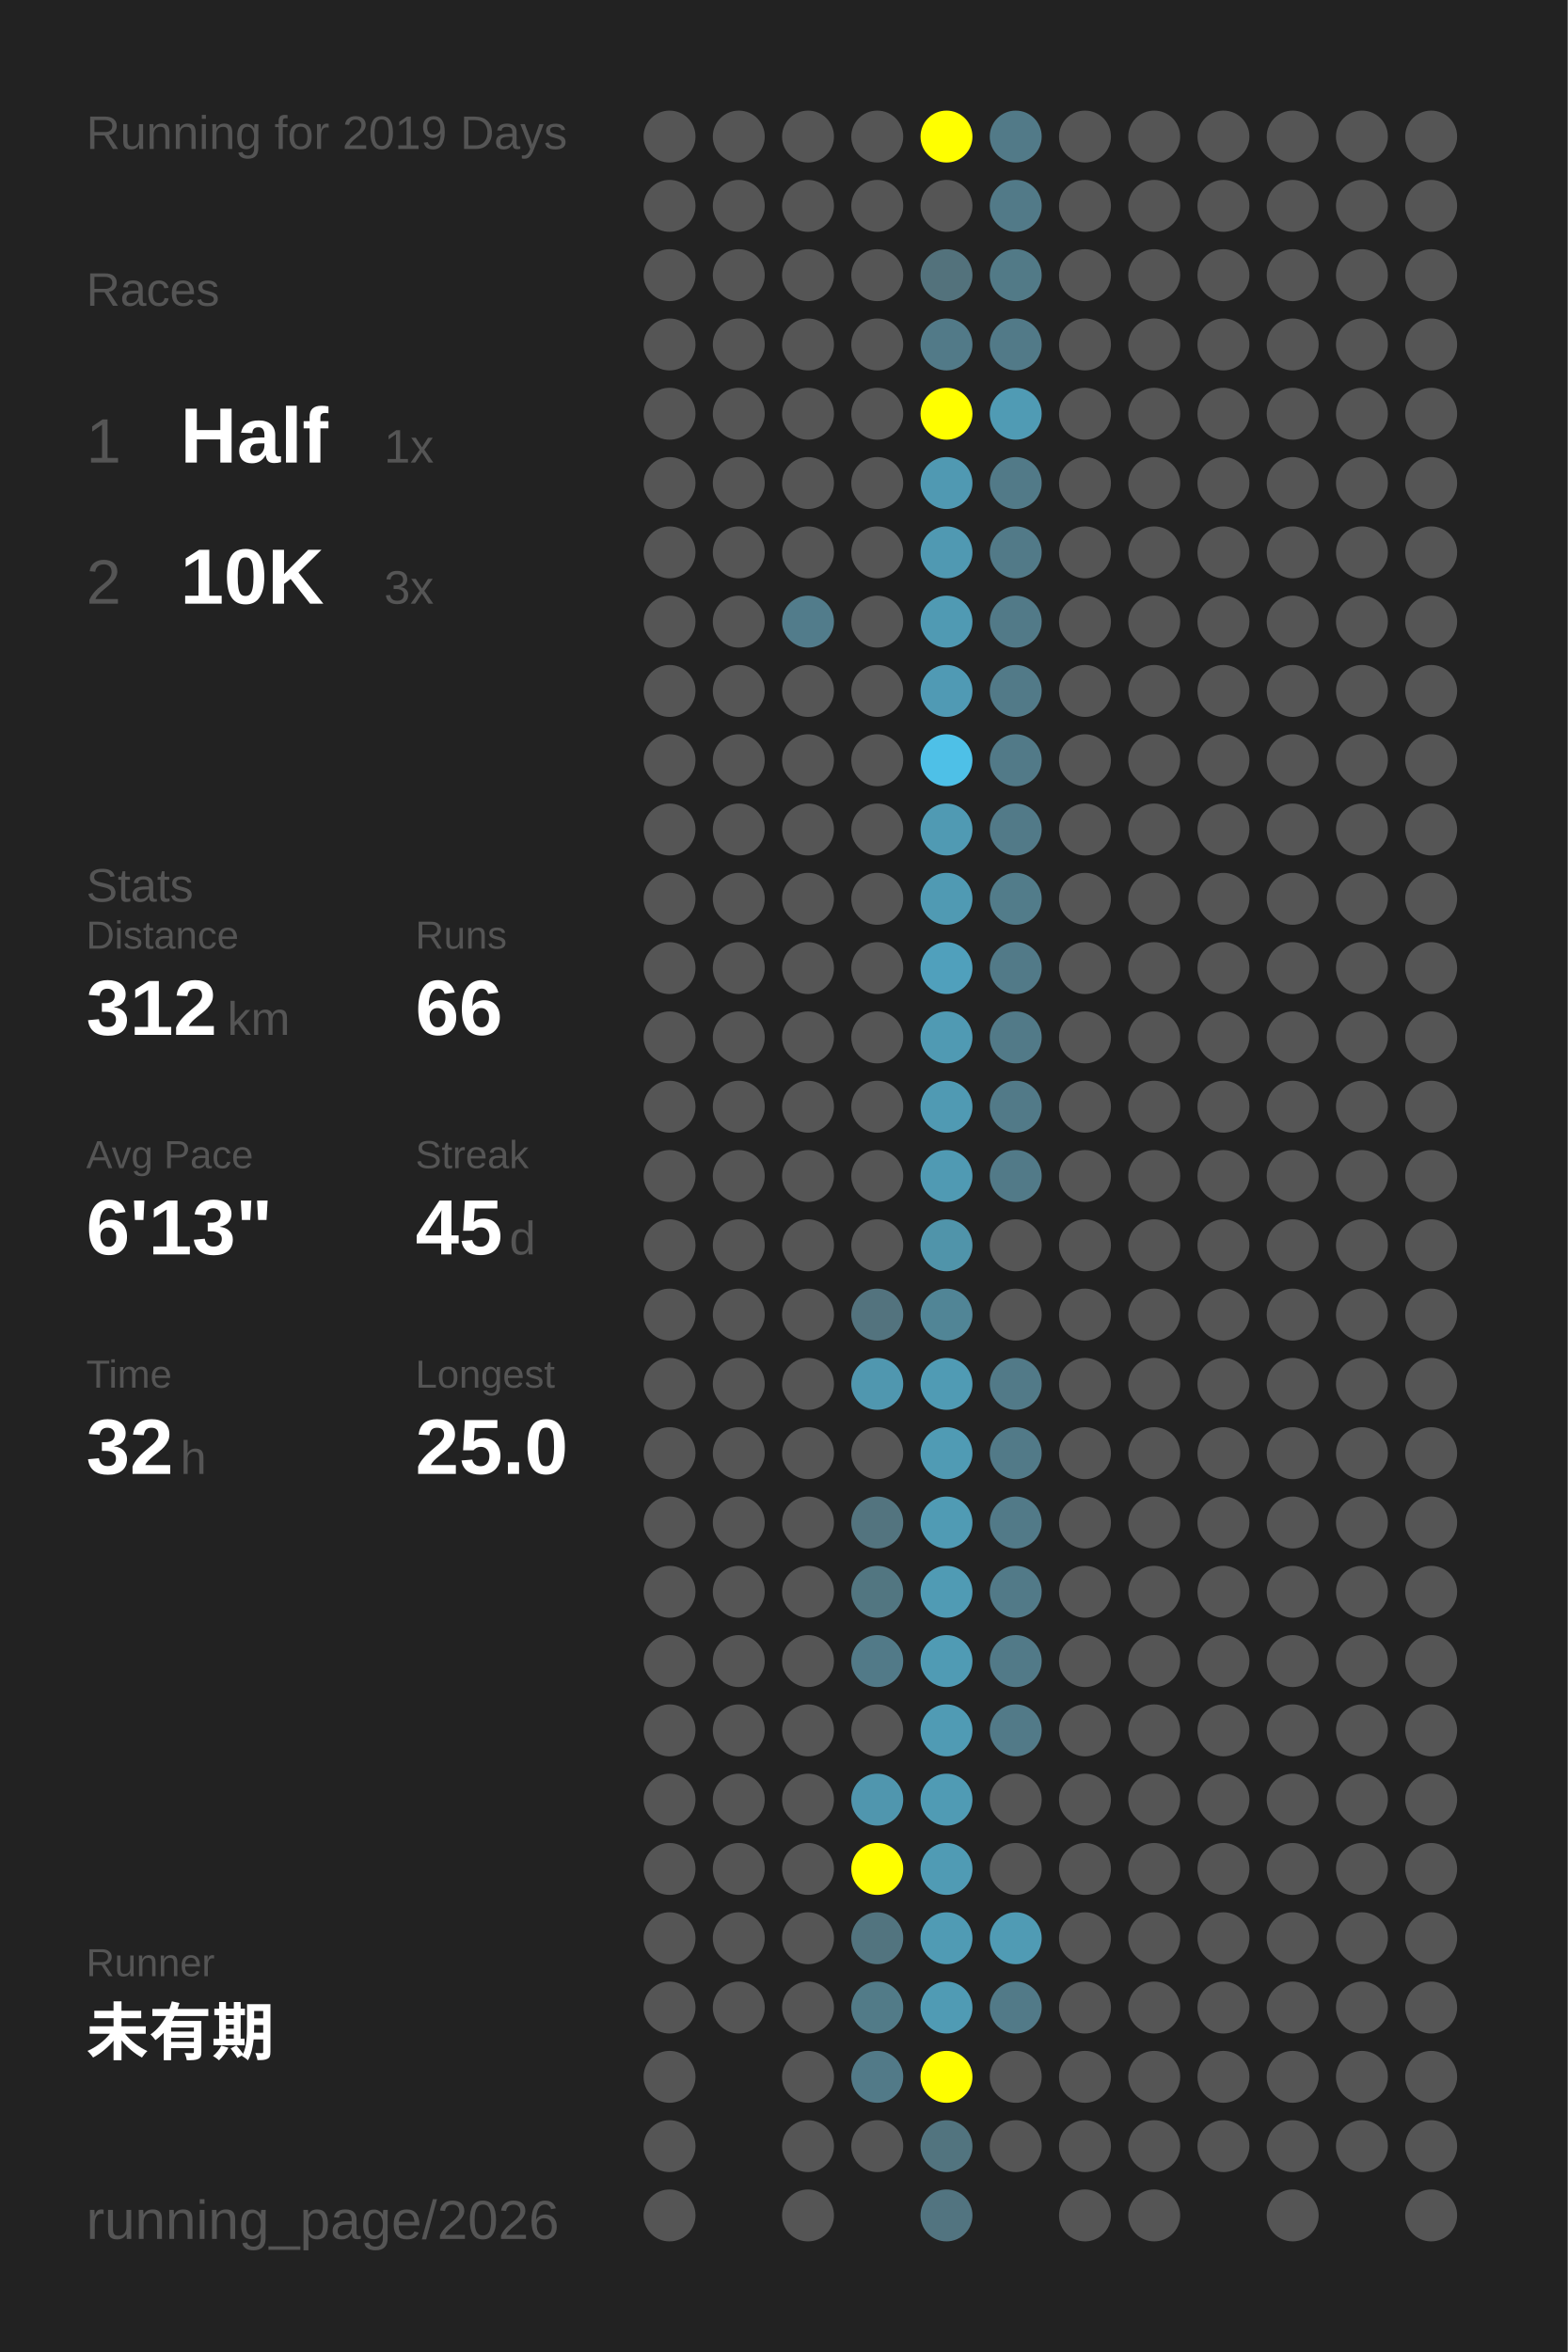
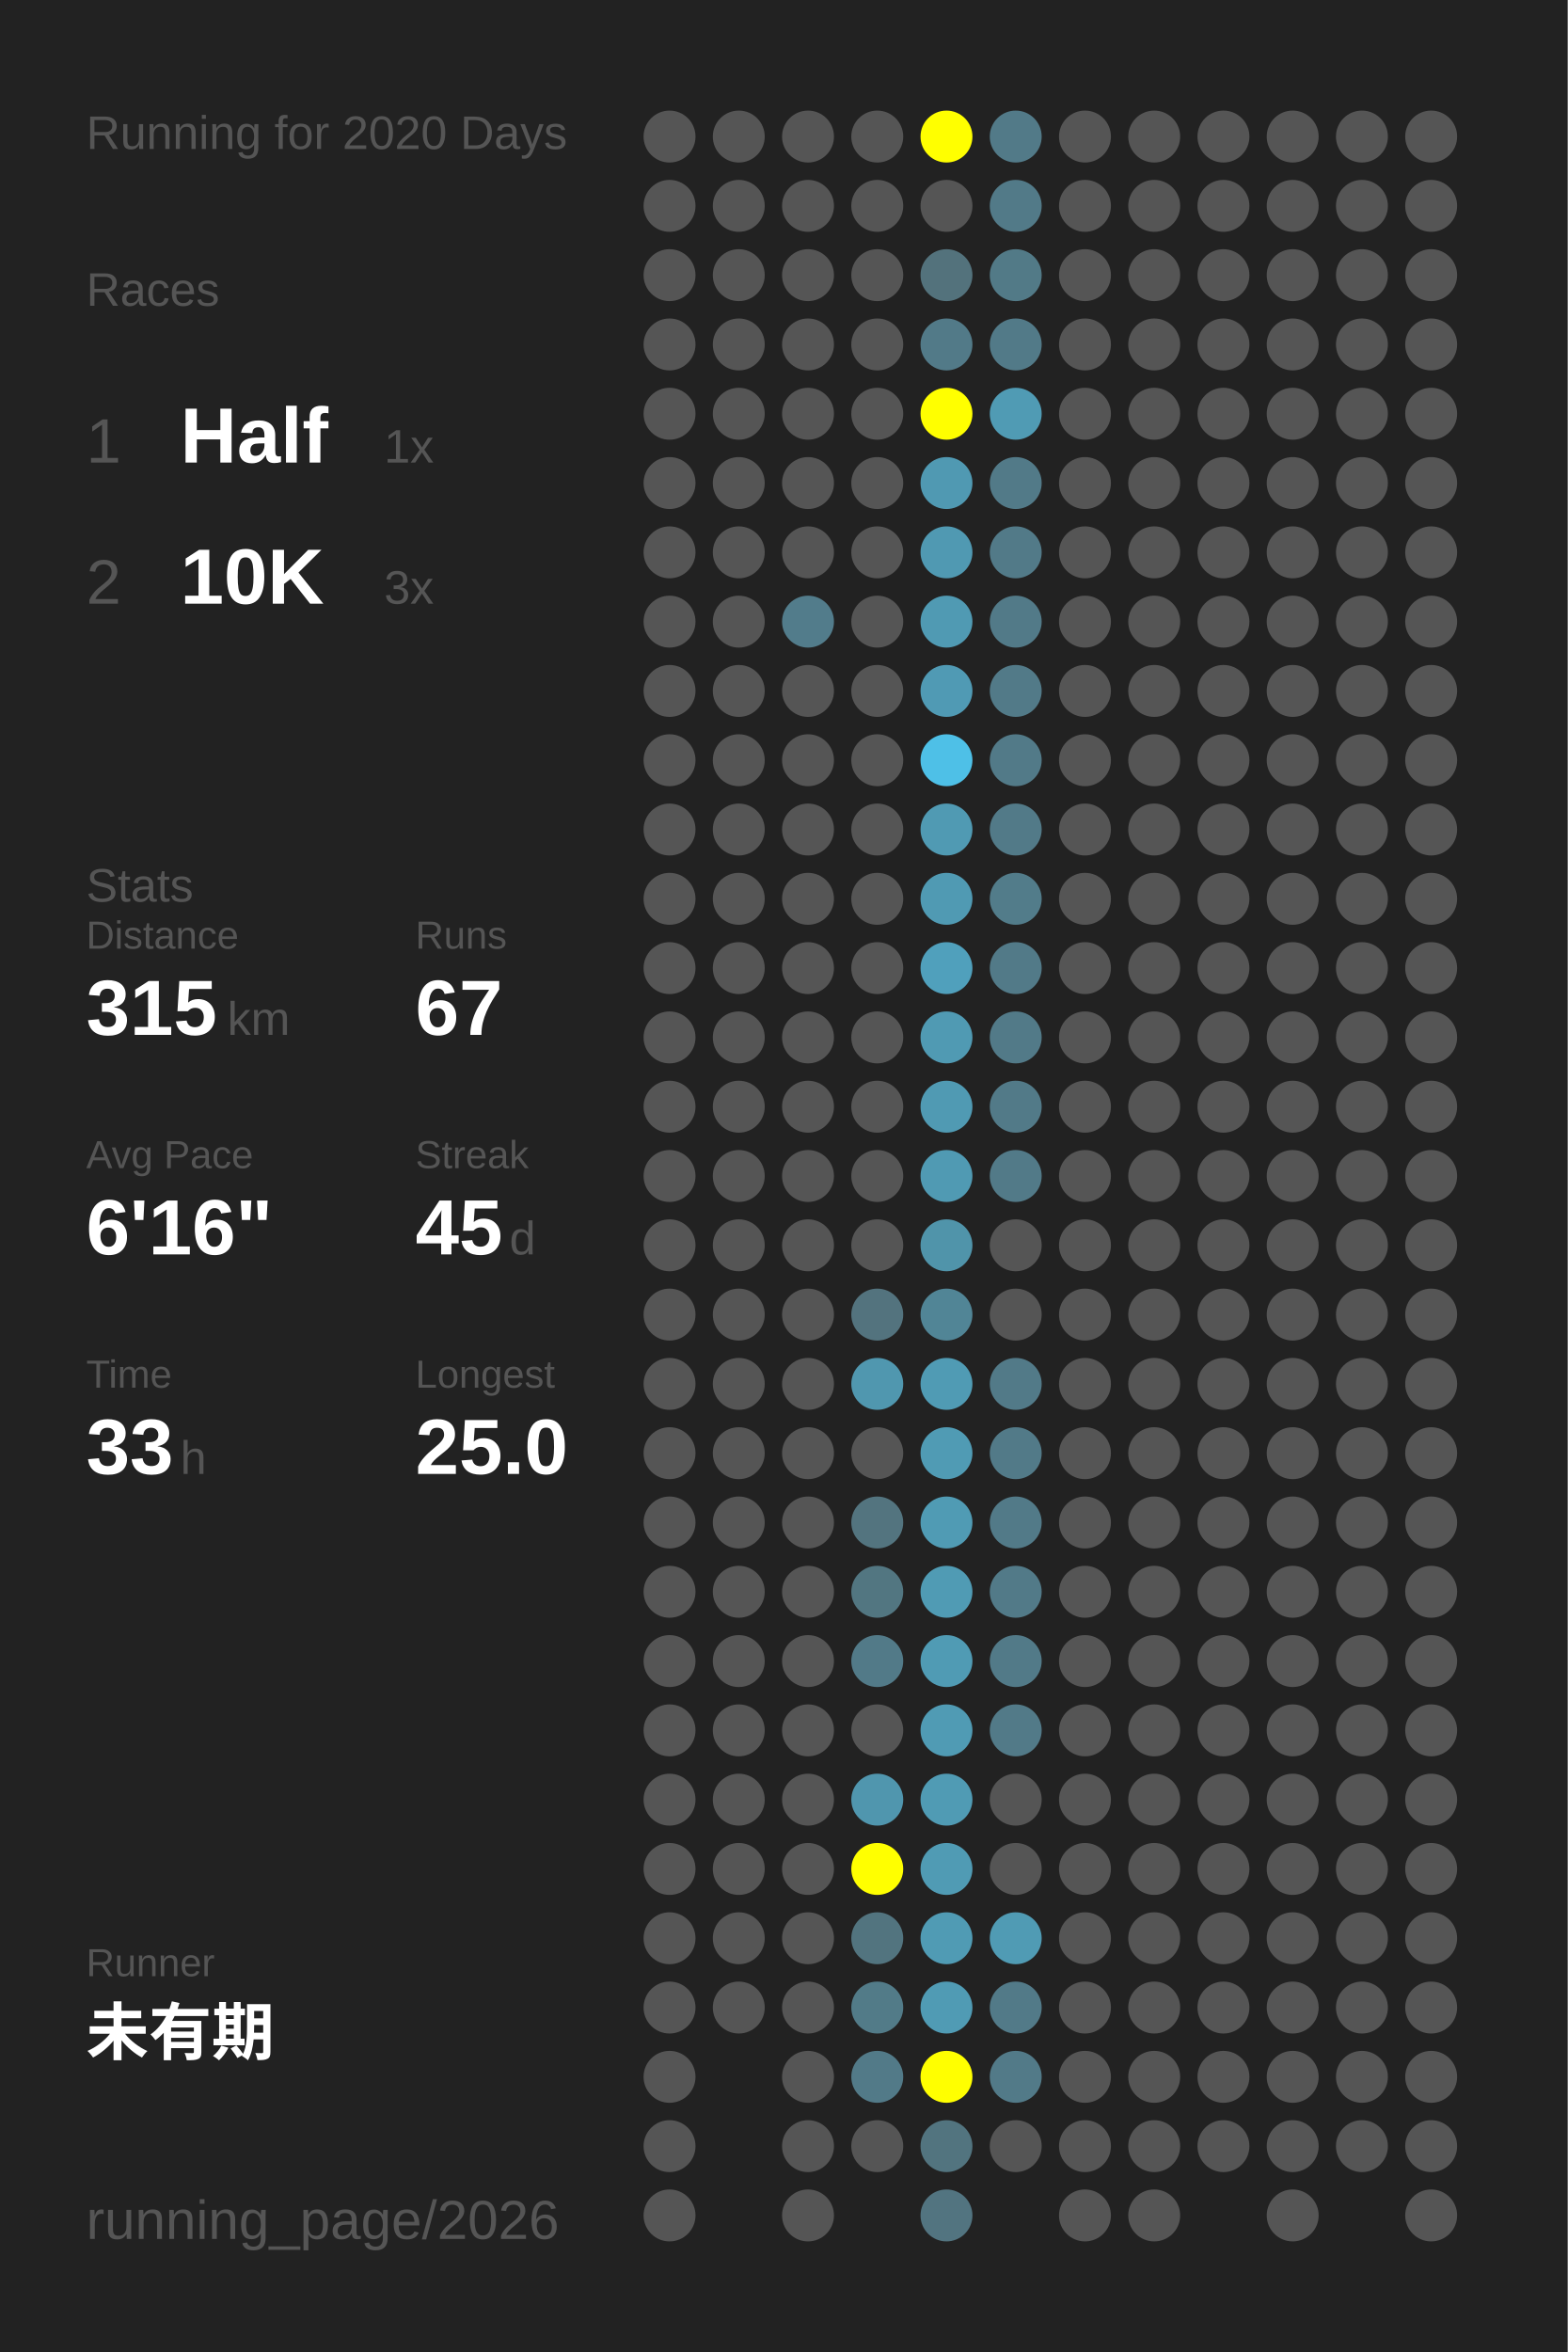
<svg xmlns="http://www.w3.org/2000/svg" baseProfile="full" height="300mm" version="1.1" viewBox="0,0,200,300" width="200mm">
  <defs />
  <rect fill="#222222" height="300" width="200" x="0" y="0" />
-   <text fill="#555555" style="font-size:6px; font-family:Arial;" x="11" y="19">Running for 2019 Days</text>
+   <text fill="#555555" style="font-size:6px; font-family:Arial;" x="11" y="19">Running for 2020 Days</text>
  <text fill="#555555" style="font-size:6px; font-family:Arial;" x="11" y="39">Races</text>
  <text fill="#555555" style="font-size:8px; font-family:Arial;" x="11" y="59">1</text>
  <text fill="#FFFFFF" style="font-size:10px; font-family:Arial; font-weight:bold;" x="23" y="59">Half</text>
  <text fill="#555555" style="font-size:6px; font-family:Arial;" x="49" y="59">1x</text>
  <text fill="#555555" style="font-size:8px; font-family:Arial;" x="11" y="77">2</text>
  <text fill="#FFFFFF" style="font-size:10px; font-family:Arial; font-weight:bold;" x="23" y="77">10K</text>
  <text fill="#555555" style="font-size:6px; font-family:Arial;" x="49" y="77">3x</text>
  <text fill="#555555" style="font-size:6px; font-family:Arial;" x="11" y="115">Stats</text>
  <text fill="#555555" style="font-size:5px; font-family:Arial;" x="11" y="121">Distance</text>
-   <text fill="#FFFFFF" style="font-size:10px; font-family:Arial; font-weight:bold;" x="11" y="132">312</text>
+   <text fill="#FFFFFF" style="font-size:10px; font-family:Arial; font-weight:bold;" x="11" y="132">315</text>
  <text fill="#555555" style="font-size:6px; font-family:Arial;" x="29" y="132">km</text>
  <text fill="#555555" style="font-size:5px; font-family:Arial;" x="53" y="121">Runs</text>
-   <text fill="#FFFFFF" style="font-size:10px; font-family:Arial; font-weight:bold;" x="53" y="132">66</text>
+   <text fill="#FFFFFF" style="font-size:10px; font-family:Arial; font-weight:bold;" x="53" y="132">67</text>
  <text fill="#555555" style="font-size:5px; font-family:Arial;" x="11" y="149">Avg Pace</text>
-   <text fill="#FFFFFF" style="font-size:10px; font-family:Arial; font-weight:bold;" x="11" y="160">6'13"</text>
+   <text fill="#FFFFFF" style="font-size:10px; font-family:Arial; font-weight:bold;" x="11" y="160">6'16"</text>
  <text fill="#555555" style="font-size:5px; font-family:Arial;" x="53" y="149">Streak</text>
  <text fill="#FFFFFF" style="font-size:10px; font-family:Arial; font-weight:bold;" x="53" y="160">45</text>
  <text fill="#555555" style="font-size:6px; font-family:Arial;" x="65" y="160">d</text>
  <text fill="#555555" style="font-size:5px; font-family:Arial;" x="11" y="177">Time</text>
-   <text fill="#FFFFFF" style="font-size:10px; font-family:Arial; font-weight:bold;" x="11" y="188">32</text>
+   <text fill="#FFFFFF" style="font-size:10px; font-family:Arial; font-weight:bold;" x="11" y="188">33</text>
  <text fill="#555555" style="font-size:6px; font-family:Arial;" x="23" y="188">h</text>
  <text fill="#555555" style="font-size:5px; font-family:Arial;" x="53" y="177">Longest</text>
  <text fill="#FFFFFF" style="font-size:10px; font-family:Arial; font-weight:bold;" x="53" y="188">25.0</text>
  <text fill="#555555" style="font-size:5px; font-family:Arial;" x="11" y="252.065">Runner</text>
  <text fill="#FFFFFF" style="font-size:8px; font-family:Arial; font-weight:bold;" x="11" y="262.065">未有期</text>
  <text fill="#555555" style="font-size:7px; font-family:Arial;" x="11" y="285.581">running_page/2026</text>
  <circle cx="85.417" cy="17.419" fill="#555555" r="3.312" />
  <circle cx="85.417" cy="26.258" fill="#555555" r="3.312" />
  <circle cx="85.417" cy="35.097" fill="#555555" r="3.312" />
  <circle cx="85.417" cy="43.935" fill="#555555" r="3.312" />
  <circle cx="85.417" cy="52.774" fill="#555555" r="3.312" />
  <circle cx="85.417" cy="61.613" fill="#555555" r="3.312" />
  <circle cx="85.417" cy="70.452" fill="#555555" r="3.312" />
  <circle cx="85.417" cy="79.29" fill="#555555" r="3.312" />
  <circle cx="85.417" cy="88.129" fill="#555555" r="3.312" />
  <circle cx="85.417" cy="96.968" fill="#555555" r="3.312" />
  <circle cx="85.417" cy="105.806" fill="#555555" r="3.312" />
  <circle cx="85.417" cy="114.645" fill="#555555" r="3.312" />
  <circle cx="85.417" cy="123.484" fill="#555555" r="3.312" />
  <circle cx="85.417" cy="132.323" fill="#555555" r="3.312" />
  <circle cx="85.417" cy="141.161" fill="#555555" r="3.312" />
  <circle cx="85.417" cy="150" fill="#555555" r="3.312" />
  <circle cx="85.417" cy="158.839" fill="#555555" r="3.312" />
  <circle cx="85.417" cy="167.677" fill="#555555" r="3.312" />
  <circle cx="85.417" cy="176.516" fill="#555555" r="3.312" />
  <circle cx="85.417" cy="185.355" fill="#555555" r="3.312" />
  <circle cx="85.417" cy="194.194" fill="#555555" r="3.312" />
  <circle cx="85.417" cy="203.032" fill="#555555" r="3.312" />
  <circle cx="85.417" cy="211.871" fill="#555555" r="3.312" />
  <circle cx="85.417" cy="220.71" fill="#555555" r="3.312" />
  <circle cx="85.417" cy="229.548" fill="#555555" r="3.312" />
  <circle cx="85.417" cy="238.387" fill="#555555" r="3.312" />
  <circle cx="85.417" cy="247.226" fill="#555555" r="3.312" />
  <circle cx="85.417" cy="256.065" fill="#555555" r="3.312" />
  <circle cx="85.417" cy="264.903" fill="#555555" r="3.312" />
  <circle cx="85.417" cy="273.742" fill="#555555" r="3.312" />
  <circle cx="85.417" cy="282.581" fill="#555555" r="3.312" />
  <circle cx="94.25" cy="17.419" fill="#555555" r="3.312" />
  <circle cx="94.25" cy="26.258" fill="#555555" r="3.312" />
  <circle cx="94.25" cy="35.097" fill="#555555" r="3.312" />
  <circle cx="94.25" cy="43.935" fill="#555555" r="3.312" />
  <circle cx="94.25" cy="52.774" fill="#555555" r="3.312" />
  <circle cx="94.25" cy="61.613" fill="#555555" r="3.312" />
  <circle cx="94.25" cy="70.452" fill="#555555" r="3.312" />
  <circle cx="94.25" cy="79.29" fill="#555555" r="3.312" />
  <circle cx="94.25" cy="88.129" fill="#555555" r="3.312" />
  <circle cx="94.25" cy="96.968" fill="#555555" r="3.312" />
  <circle cx="94.25" cy="105.806" fill="#555555" r="3.312" />
  <circle cx="94.25" cy="114.645" fill="#555555" r="3.312" />
  <circle cx="94.25" cy="123.484" fill="#555555" r="3.312" />
  <circle cx="94.25" cy="132.323" fill="#555555" r="3.312" />
  <circle cx="94.25" cy="141.161" fill="#555555" r="3.312" />
  <circle cx="94.25" cy="150" fill="#555555" r="3.312" />
  <circle cx="94.25" cy="158.839" fill="#555555" r="3.312" />
  <circle cx="94.25" cy="167.677" fill="#555555" r="3.312" />
  <circle cx="94.25" cy="176.516" fill="#555555" r="3.312" />
  <circle cx="94.25" cy="185.355" fill="#555555" r="3.312" />
  <circle cx="94.25" cy="194.194" fill="#555555" r="3.312" />
  <circle cx="94.25" cy="203.032" fill="#555555" r="3.312" />
  <circle cx="94.25" cy="211.871" fill="#555555" r="3.312" />
  <circle cx="94.25" cy="220.71" fill="#555555" r="3.312" />
  <circle cx="94.25" cy="229.548" fill="#555555" r="3.312" />
  <circle cx="94.25" cy="238.387" fill="#555555" r="3.312" />
  <circle cx="94.25" cy="247.226" fill="#555555" r="3.312" />
  <circle cx="94.25" cy="256.065" fill="#555555" r="3.312" />
  <circle cx="103.083" cy="17.419" fill="#555555" r="3.312" />
  <circle cx="103.083" cy="26.258" fill="#555555" r="3.312" />
  <circle cx="103.083" cy="35.097" fill="#555555" r="3.312" />
  <circle cx="103.083" cy="43.935" fill="#555555" r="3.312" />
  <circle cx="103.083" cy="52.774" fill="#555555" r="3.312" />
  <circle cx="103.083" cy="61.613" fill="#555555" r="3.312" />
  <circle cx="103.083" cy="70.452" fill="#555555" r="3.312" />
  <circle cx="103.083" cy="79.29" fill="#527c8b" r="3.312" />
  <circle cx="103.083" cy="88.129" fill="#555555" r="3.312" />
  <circle cx="103.083" cy="96.968" fill="#555555" r="3.312" />
  <circle cx="103.083" cy="105.806" fill="#555555" r="3.312" />
  <circle cx="103.083" cy="114.645" fill="#555555" r="3.312" />
  <circle cx="103.083" cy="123.484" fill="#555555" r="3.312" />
  <circle cx="103.083" cy="132.323" fill="#555555" r="3.312" />
  <circle cx="103.083" cy="141.161" fill="#555555" r="3.312" />
  <circle cx="103.083" cy="150" fill="#555555" r="3.312" />
  <circle cx="103.083" cy="158.839" fill="#555555" r="3.312" />
  <circle cx="103.083" cy="167.677" fill="#555555" r="3.312" />
  <circle cx="103.083" cy="176.516" fill="#555555" r="3.312" />
  <circle cx="103.083" cy="185.355" fill="#555555" r="3.312" />
  <circle cx="103.083" cy="194.194" fill="#555555" r="3.312" />
  <circle cx="103.083" cy="203.032" fill="#555555" r="3.312" />
  <circle cx="103.083" cy="211.871" fill="#555555" r="3.312" />
  <circle cx="103.083" cy="220.71" fill="#555555" r="3.312" />
  <circle cx="103.083" cy="229.548" fill="#555555" r="3.312" />
  <circle cx="103.083" cy="238.387" fill="#555555" r="3.312" />
  <circle cx="103.083" cy="247.226" fill="#555555" r="3.312" />
  <circle cx="103.083" cy="256.065" fill="#555555" r="3.312" />
  <circle cx="103.083" cy="264.903" fill="#555555" r="3.312" />
  <circle cx="103.083" cy="273.742" fill="#555555" r="3.312" />
  <circle cx="103.083" cy="282.581" fill="#555555" r="3.312" />
  <circle cx="111.917" cy="17.419" fill="#555555" r="3.312" />
  <circle cx="111.917" cy="26.258" fill="#555555" r="3.312" />
  <circle cx="111.917" cy="35.097" fill="#555555" r="3.312" />
  <circle cx="111.917" cy="43.935" fill="#555555" r="3.312" />
  <circle cx="111.917" cy="52.774" fill="#555555" r="3.312" />
  <circle cx="111.917" cy="61.613" fill="#555555" r="3.312" />
  <circle cx="111.917" cy="70.452" fill="#555555" r="3.312" />
  <circle cx="111.917" cy="79.29" fill="#555555" r="3.312" />
  <circle cx="111.917" cy="88.129" fill="#555555" r="3.312" />
  <circle cx="111.917" cy="96.968" fill="#555555" r="3.312" />
  <circle cx="111.917" cy="105.806" fill="#555555" r="3.312" />
  <circle cx="111.917" cy="114.645" fill="#555555" r="3.312" />
  <circle cx="111.917" cy="123.484" fill="#555555" r="3.312" />
  <circle cx="111.917" cy="132.323" fill="#555555" r="3.312" />
  <circle cx="111.917" cy="141.161" fill="#555555" r="3.312" />
  <circle cx="111.917" cy="150" fill="#555555" r="3.312" />
  <circle cx="111.917" cy="158.839" fill="#555555" r="3.312" />
  <circle cx="111.917" cy="167.677" fill="#53737e" r="3.312" />
  <circle cx="111.917" cy="176.516" fill="#5097af" r="3.312" />
  <circle cx="111.917" cy="185.355" fill="#555555" r="3.312" />
  <circle cx="111.917" cy="194.194" fill="#53747f" r="3.312" />
  <circle cx="111.917" cy="203.032" fill="#527681" r="3.312" />
  <circle cx="111.917" cy="211.871" fill="#527a88" r="3.312" />
  <circle cx="111.917" cy="220.71" fill="#555555" r="3.312" />
  <circle cx="111.917" cy="229.548" fill="#5096ae" r="3.312" />
  <circle cx="111.917" cy="238.387" fill="#FFFF00" r="3.312" />
  <circle cx="111.917" cy="247.226" fill="#52747f" r="3.312" />
  <circle cx="111.917" cy="256.065" fill="#527b88" r="3.312" />
  <circle cx="111.917" cy="264.903" fill="#527a88" r="3.312" />
  <circle cx="111.917" cy="273.742" fill="#555555" r="3.312" />
  <circle cx="120.75" cy="17.419" fill="#FFFF00" r="3.312" />
  <circle cx="120.75" cy="26.258" fill="#555555" r="3.312" />
  <circle cx="120.75" cy="35.097" fill="#53727c" r="3.312" />
  <circle cx="120.75" cy="43.935" fill="#527a88" r="3.312" />
  <circle cx="120.75" cy="52.774" fill="#FFFF00" r="3.312" />
  <circle cx="120.75" cy="61.613" fill="#5099b2" r="3.312" />
  <circle cx="120.75" cy="70.452" fill="#5099b2" r="3.312" />
  <circle cx="120.75" cy="79.29" fill="#509ab3" r="3.312" />
  <circle cx="120.75" cy="88.129" fill="#509ab4" r="3.312" />
  <circle cx="120.75" cy="96.968" fill="#4ec0e7" r="3.312" />
  <circle cx="120.75" cy="105.806" fill="#509ab3" r="3.312" />
  <circle cx="120.75" cy="114.645" fill="#509ab3" r="3.312" />
  <circle cx="120.75" cy="123.484" fill="#50a0bc" r="3.312" />
  <circle cx="120.75" cy="132.323" fill="#509ab3" r="3.312" />
  <circle cx="120.75" cy="141.161" fill="#509ab3" r="3.312" />
  <circle cx="120.75" cy="150" fill="#509ab3" r="3.312" />
  <circle cx="120.75" cy="158.839" fill="#5094aa" r="3.312" />
  <circle cx="120.75" cy="167.677" fill="#518596" r="3.312" />
  <circle cx="120.75" cy="176.516" fill="#509bb4" r="3.312" />
  <circle cx="120.75" cy="185.355" fill="#509bb4" r="3.312" />
  <circle cx="120.75" cy="194.194" fill="#509bb4" r="3.312" />
  <circle cx="120.75" cy="203.032" fill="#509bb4" r="3.312" />
  <circle cx="120.75" cy="211.871" fill="#509bb4" r="3.312" />
  <circle cx="120.75" cy="220.71" fill="#509bb4" r="3.312" />
  <circle cx="120.75" cy="229.548" fill="#509bb4" r="3.312" />
  <circle cx="120.75" cy="238.387" fill="#509bb4" r="3.312" />
  <circle cx="120.75" cy="247.226" fill="#509bb4" r="3.312" />
  <circle cx="120.75" cy="256.065" fill="#509bb4" r="3.312" />
  <circle cx="120.75" cy="264.903" fill="#FFFF00" r="3.312" />
  <circle cx="120.75" cy="273.742" fill="#52747f" r="3.312" />
  <circle cx="120.75" cy="282.581" fill="#527480" r="3.312" />
  <circle cx="129.583" cy="17.419" fill="#527a88" r="3.312" />
  <circle cx="129.583" cy="26.258" fill="#527a88" r="3.312" />
  <circle cx="129.583" cy="35.097" fill="#527a87" r="3.312" />
  <circle cx="129.583" cy="43.935" fill="#527a88" r="3.312" />
  <circle cx="129.583" cy="52.774" fill="#509bb4" r="3.312" />
  <circle cx="129.583" cy="61.613" fill="#527a88" r="3.312" />
  <circle cx="129.583" cy="70.452" fill="#527a88" r="3.312" />
  <circle cx="129.583" cy="79.29" fill="#527a88" r="3.312" />
  <circle cx="129.583" cy="88.129" fill="#527a88" r="3.312" />
  <circle cx="129.583" cy="96.968" fill="#527a88" r="3.312" />
  <circle cx="129.583" cy="105.806" fill="#527a88" r="3.312" />
  <circle cx="129.583" cy="114.645" fill="#527c8a" r="3.312" />
  <circle cx="129.583" cy="123.484" fill="#527a88" r="3.312" />
  <circle cx="129.583" cy="132.323" fill="#527a88" r="3.312" />
  <circle cx="129.583" cy="141.161" fill="#527a88" r="3.312" />
  <circle cx="129.583" cy="150" fill="#527a88" r="3.312" />
  <circle cx="129.583" cy="158.839" fill="#555555" r="3.312" />
  <circle cx="129.583" cy="167.677" fill="#555555" r="3.312" />
  <circle cx="129.583" cy="176.516" fill="#527a88" r="3.312" />
  <circle cx="129.583" cy="185.355" fill="#527a88" r="3.312" />
  <circle cx="129.583" cy="194.194" fill="#527a88" r="3.312" />
  <circle cx="129.583" cy="203.032" fill="#527a88" r="3.312" />
  <circle cx="129.583" cy="211.871" fill="#527a88" r="3.312" />
  <circle cx="129.583" cy="220.71" fill="#527a88" r="3.312" />
  <circle cx="129.583" cy="229.548" fill="#555555" r="3.312" />
  <circle cx="129.583" cy="238.387" fill="#555555" r="3.312" />
  <circle cx="129.583" cy="247.226" fill="#509bb4" r="3.312" />
  <circle cx="129.583" cy="256.065" fill="#527a88" r="3.312" />
-   <circle cx="129.583" cy="264.903" fill="#555555" r="3.312" />
+   <circle cx="129.583" cy="264.903" fill="#527a88" r="3.312" />
  <circle cx="129.583" cy="273.742" fill="#555555" r="3.312" />
  <circle cx="138.417" cy="17.419" fill="#555555" r="3.312" />
  <circle cx="138.417" cy="26.258" fill="#555555" r="3.312" />
  <circle cx="138.417" cy="35.097" fill="#555555" r="3.312" />
  <circle cx="138.417" cy="43.935" fill="#555555" r="3.312" />
  <circle cx="138.417" cy="52.774" fill="#555555" r="3.312" />
  <circle cx="138.417" cy="61.613" fill="#555555" r="3.312" />
  <circle cx="138.417" cy="70.452" fill="#555555" r="3.312" />
  <circle cx="138.417" cy="79.29" fill="#555555" r="3.312" />
  <circle cx="138.417" cy="88.129" fill="#555555" r="3.312" />
  <circle cx="138.417" cy="96.968" fill="#555555" r="3.312" />
  <circle cx="138.417" cy="105.806" fill="#555555" r="3.312" />
  <circle cx="138.417" cy="114.645" fill="#555555" r="3.312" />
  <circle cx="138.417" cy="123.484" fill="#555555" r="3.312" />
  <circle cx="138.417" cy="132.323" fill="#555555" r="3.312" />
  <circle cx="138.417" cy="141.161" fill="#555555" r="3.312" />
  <circle cx="138.417" cy="150" fill="#555555" r="3.312" />
  <circle cx="138.417" cy="158.839" fill="#555555" r="3.312" />
  <circle cx="138.417" cy="167.677" fill="#555555" r="3.312" />
  <circle cx="138.417" cy="176.516" fill="#555555" r="3.312" />
  <circle cx="138.417" cy="185.355" fill="#555555" r="3.312" />
  <circle cx="138.417" cy="194.194" fill="#555555" r="3.312" />
  <circle cx="138.417" cy="203.032" fill="#555555" r="3.312" />
  <circle cx="138.417" cy="211.871" fill="#555555" r="3.312" />
  <circle cx="138.417" cy="220.71" fill="#555555" r="3.312" />
  <circle cx="138.417" cy="229.548" fill="#555555" r="3.312" />
  <circle cx="138.417" cy="238.387" fill="#555555" r="3.312" />
  <circle cx="138.417" cy="247.226" fill="#555555" r="3.312" />
  <circle cx="138.417" cy="256.065" fill="#555555" r="3.312" />
  <circle cx="138.417" cy="264.903" fill="#555555" r="3.312" />
  <circle cx="138.417" cy="273.742" fill="#555555" r="3.312" />
  <circle cx="138.417" cy="282.581" fill="#555555" r="3.312" />
  <circle cx="147.25" cy="17.419" fill="#555555" r="3.312" />
  <circle cx="147.25" cy="26.258" fill="#555555" r="3.312" />
  <circle cx="147.25" cy="35.097" fill="#555555" r="3.312" />
  <circle cx="147.25" cy="43.935" fill="#555555" r="3.312" />
  <circle cx="147.25" cy="52.774" fill="#555555" r="3.312" />
  <circle cx="147.25" cy="61.613" fill="#555555" r="3.312" />
  <circle cx="147.25" cy="70.452" fill="#555555" r="3.312" />
  <circle cx="147.25" cy="79.29" fill="#555555" r="3.312" />
  <circle cx="147.25" cy="88.129" fill="#555555" r="3.312" />
  <circle cx="147.25" cy="96.968" fill="#555555" r="3.312" />
  <circle cx="147.25" cy="105.806" fill="#555555" r="3.312" />
  <circle cx="147.25" cy="114.645" fill="#555555" r="3.312" />
  <circle cx="147.25" cy="123.484" fill="#555555" r="3.312" />
  <circle cx="147.25" cy="132.323" fill="#555555" r="3.312" />
  <circle cx="147.25" cy="141.161" fill="#555555" r="3.312" />
  <circle cx="147.25" cy="150" fill="#555555" r="3.312" />
  <circle cx="147.25" cy="158.839" fill="#555555" r="3.312" />
  <circle cx="147.25" cy="167.677" fill="#555555" r="3.312" />
  <circle cx="147.25" cy="176.516" fill="#555555" r="3.312" />
  <circle cx="147.25" cy="185.355" fill="#555555" r="3.312" />
  <circle cx="147.25" cy="194.194" fill="#555555" r="3.312" />
  <circle cx="147.25" cy="203.032" fill="#555555" r="3.312" />
  <circle cx="147.25" cy="211.871" fill="#555555" r="3.312" />
  <circle cx="147.25" cy="220.71" fill="#555555" r="3.312" />
  <circle cx="147.25" cy="229.548" fill="#555555" r="3.312" />
  <circle cx="147.25" cy="238.387" fill="#555555" r="3.312" />
  <circle cx="147.25" cy="247.226" fill="#555555" r="3.312" />
  <circle cx="147.25" cy="256.065" fill="#555555" r="3.312" />
  <circle cx="147.25" cy="264.903" fill="#555555" r="3.312" />
  <circle cx="147.25" cy="273.742" fill="#555555" r="3.312" />
  <circle cx="147.25" cy="282.581" fill="#555555" r="3.312" />
  <circle cx="156.083" cy="17.419" fill="#555555" r="3.312" />
  <circle cx="156.083" cy="26.258" fill="#555555" r="3.312" />
  <circle cx="156.083" cy="35.097" fill="#555555" r="3.312" />
  <circle cx="156.083" cy="43.935" fill="#555555" r="3.312" />
  <circle cx="156.083" cy="52.774" fill="#555555" r="3.312" />
  <circle cx="156.083" cy="61.613" fill="#555555" r="3.312" />
  <circle cx="156.083" cy="70.452" fill="#555555" r="3.312" />
  <circle cx="156.083" cy="79.29" fill="#555555" r="3.312" />
  <circle cx="156.083" cy="88.129" fill="#555555" r="3.312" />
  <circle cx="156.083" cy="96.968" fill="#555555" r="3.312" />
  <circle cx="156.083" cy="105.806" fill="#555555" r="3.312" />
  <circle cx="156.083" cy="114.645" fill="#555555" r="3.312" />
  <circle cx="156.083" cy="123.484" fill="#555555" r="3.312" />
  <circle cx="156.083" cy="132.323" fill="#555555" r="3.312" />
  <circle cx="156.083" cy="141.161" fill="#555555" r="3.312" />
  <circle cx="156.083" cy="150" fill="#555555" r="3.312" />
  <circle cx="156.083" cy="158.839" fill="#555555" r="3.312" />
  <circle cx="156.083" cy="167.677" fill="#555555" r="3.312" />
  <circle cx="156.083" cy="176.516" fill="#555555" r="3.312" />
  <circle cx="156.083" cy="185.355" fill="#555555" r="3.312" />
  <circle cx="156.083" cy="194.194" fill="#555555" r="3.312" />
  <circle cx="156.083" cy="203.032" fill="#555555" r="3.312" />
  <circle cx="156.083" cy="211.871" fill="#555555" r="3.312" />
  <circle cx="156.083" cy="220.71" fill="#555555" r="3.312" />
  <circle cx="156.083" cy="229.548" fill="#555555" r="3.312" />
  <circle cx="156.083" cy="238.387" fill="#555555" r="3.312" />
  <circle cx="156.083" cy="247.226" fill="#555555" r="3.312" />
  <circle cx="156.083" cy="256.065" fill="#555555" r="3.312" />
  <circle cx="156.083" cy="264.903" fill="#555555" r="3.312" />
  <circle cx="156.083" cy="273.742" fill="#555555" r="3.312" />
  <circle cx="164.917" cy="17.419" fill="#555555" r="3.312" />
  <circle cx="164.917" cy="26.258" fill="#555555" r="3.312" />
  <circle cx="164.917" cy="35.097" fill="#555555" r="3.312" />
  <circle cx="164.917" cy="43.935" fill="#555555" r="3.312" />
  <circle cx="164.917" cy="52.774" fill="#555555" r="3.312" />
  <circle cx="164.917" cy="61.613" fill="#555555" r="3.312" />
  <circle cx="164.917" cy="70.452" fill="#555555" r="3.312" />
  <circle cx="164.917" cy="79.29" fill="#555555" r="3.312" />
  <circle cx="164.917" cy="88.129" fill="#555555" r="3.312" />
  <circle cx="164.917" cy="96.968" fill="#555555" r="3.312" />
  <circle cx="164.917" cy="105.806" fill="#555555" r="3.312" />
  <circle cx="164.917" cy="114.645" fill="#555555" r="3.312" />
  <circle cx="164.917" cy="123.484" fill="#555555" r="3.312" />
  <circle cx="164.917" cy="132.323" fill="#555555" r="3.312" />
  <circle cx="164.917" cy="141.161" fill="#555555" r="3.312" />
  <circle cx="164.917" cy="150" fill="#555555" r="3.312" />
  <circle cx="164.917" cy="158.839" fill="#555555" r="3.312" />
  <circle cx="164.917" cy="167.677" fill="#555555" r="3.312" />
  <circle cx="164.917" cy="176.516" fill="#555555" r="3.312" />
  <circle cx="164.917" cy="185.355" fill="#555555" r="3.312" />
  <circle cx="164.917" cy="194.194" fill="#555555" r="3.312" />
  <circle cx="164.917" cy="203.032" fill="#555555" r="3.312" />
  <circle cx="164.917" cy="211.871" fill="#555555" r="3.312" />
  <circle cx="164.917" cy="220.71" fill="#555555" r="3.312" />
  <circle cx="164.917" cy="229.548" fill="#555555" r="3.312" />
  <circle cx="164.917" cy="238.387" fill="#555555" r="3.312" />
  <circle cx="164.917" cy="247.226" fill="#555555" r="3.312" />
  <circle cx="164.917" cy="256.065" fill="#555555" r="3.312" />
  <circle cx="164.917" cy="264.903" fill="#555555" r="3.312" />
  <circle cx="164.917" cy="273.742" fill="#555555" r="3.312" />
  <circle cx="164.917" cy="282.581" fill="#555555" r="3.312" />
  <circle cx="173.75" cy="17.419" fill="#555555" r="3.312" />
  <circle cx="173.75" cy="26.258" fill="#555555" r="3.312" />
  <circle cx="173.75" cy="35.097" fill="#555555" r="3.312" />
  <circle cx="173.75" cy="43.935" fill="#555555" r="3.312" />
  <circle cx="173.75" cy="52.774" fill="#555555" r="3.312" />
  <circle cx="173.75" cy="61.613" fill="#555555" r="3.312" />
  <circle cx="173.75" cy="70.452" fill="#555555" r="3.312" />
  <circle cx="173.75" cy="79.29" fill="#555555" r="3.312" />
  <circle cx="173.75" cy="88.129" fill="#555555" r="3.312" />
  <circle cx="173.75" cy="96.968" fill="#555555" r="3.312" />
  <circle cx="173.75" cy="105.806" fill="#555555" r="3.312" />
  <circle cx="173.75" cy="114.645" fill="#555555" r="3.312" />
  <circle cx="173.75" cy="123.484" fill="#555555" r="3.312" />
  <circle cx="173.75" cy="132.323" fill="#555555" r="3.312" />
  <circle cx="173.75" cy="141.161" fill="#555555" r="3.312" />
  <circle cx="173.75" cy="150" fill="#555555" r="3.312" />
  <circle cx="173.75" cy="158.839" fill="#555555" r="3.312" />
  <circle cx="173.75" cy="167.677" fill="#555555" r="3.312" />
  <circle cx="173.75" cy="176.516" fill="#555555" r="3.312" />
  <circle cx="173.75" cy="185.355" fill="#555555" r="3.312" />
  <circle cx="173.75" cy="194.194" fill="#555555" r="3.312" />
  <circle cx="173.75" cy="203.032" fill="#555555" r="3.312" />
  <circle cx="173.75" cy="211.871" fill="#555555" r="3.312" />
  <circle cx="173.75" cy="220.71" fill="#555555" r="3.312" />
  <circle cx="173.75" cy="229.548" fill="#555555" r="3.312" />
  <circle cx="173.75" cy="238.387" fill="#555555" r="3.312" />
  <circle cx="173.75" cy="247.226" fill="#555555" r="3.312" />
  <circle cx="173.75" cy="256.065" fill="#555555" r="3.312" />
  <circle cx="173.75" cy="264.903" fill="#555555" r="3.312" />
  <circle cx="173.75" cy="273.742" fill="#555555" r="3.312" />
  <circle cx="182.583" cy="17.419" fill="#555555" r="3.312" />
  <circle cx="182.583" cy="26.258" fill="#555555" r="3.312" />
  <circle cx="182.583" cy="35.097" fill="#555555" r="3.312" />
  <circle cx="182.583" cy="43.935" fill="#555555" r="3.312" />
  <circle cx="182.583" cy="52.774" fill="#555555" r="3.312" />
  <circle cx="182.583" cy="61.613" fill="#555555" r="3.312" />
  <circle cx="182.583" cy="70.452" fill="#555555" r="3.312" />
  <circle cx="182.583" cy="79.29" fill="#555555" r="3.312" />
  <circle cx="182.583" cy="88.129" fill="#555555" r="3.312" />
  <circle cx="182.583" cy="96.968" fill="#555555" r="3.312" />
  <circle cx="182.583" cy="105.806" fill="#555555" r="3.312" />
  <circle cx="182.583" cy="114.645" fill="#555555" r="3.312" />
  <circle cx="182.583" cy="123.484" fill="#555555" r="3.312" />
  <circle cx="182.583" cy="132.323" fill="#555555" r="3.312" />
  <circle cx="182.583" cy="141.161" fill="#555555" r="3.312" />
  <circle cx="182.583" cy="150" fill="#555555" r="3.312" />
  <circle cx="182.583" cy="158.839" fill="#555555" r="3.312" />
  <circle cx="182.583" cy="167.677" fill="#555555" r="3.312" />
  <circle cx="182.583" cy="176.516" fill="#555555" r="3.312" />
  <circle cx="182.583" cy="185.355" fill="#555555" r="3.312" />
  <circle cx="182.583" cy="194.194" fill="#555555" r="3.312" />
  <circle cx="182.583" cy="203.032" fill="#555555" r="3.312" />
  <circle cx="182.583" cy="211.871" fill="#555555" r="3.312" />
  <circle cx="182.583" cy="220.71" fill="#555555" r="3.312" />
  <circle cx="182.583" cy="229.548" fill="#555555" r="3.312" />
  <circle cx="182.583" cy="238.387" fill="#555555" r="3.312" />
  <circle cx="182.583" cy="247.226" fill="#555555" r="3.312" />
  <circle cx="182.583" cy="256.065" fill="#555555" r="3.312" />
  <circle cx="182.583" cy="264.903" fill="#555555" r="3.312" />
  <circle cx="182.583" cy="273.742" fill="#555555" r="3.312" />
  <circle cx="182.583" cy="282.581" fill="#555555" r="3.312" />
</svg>
